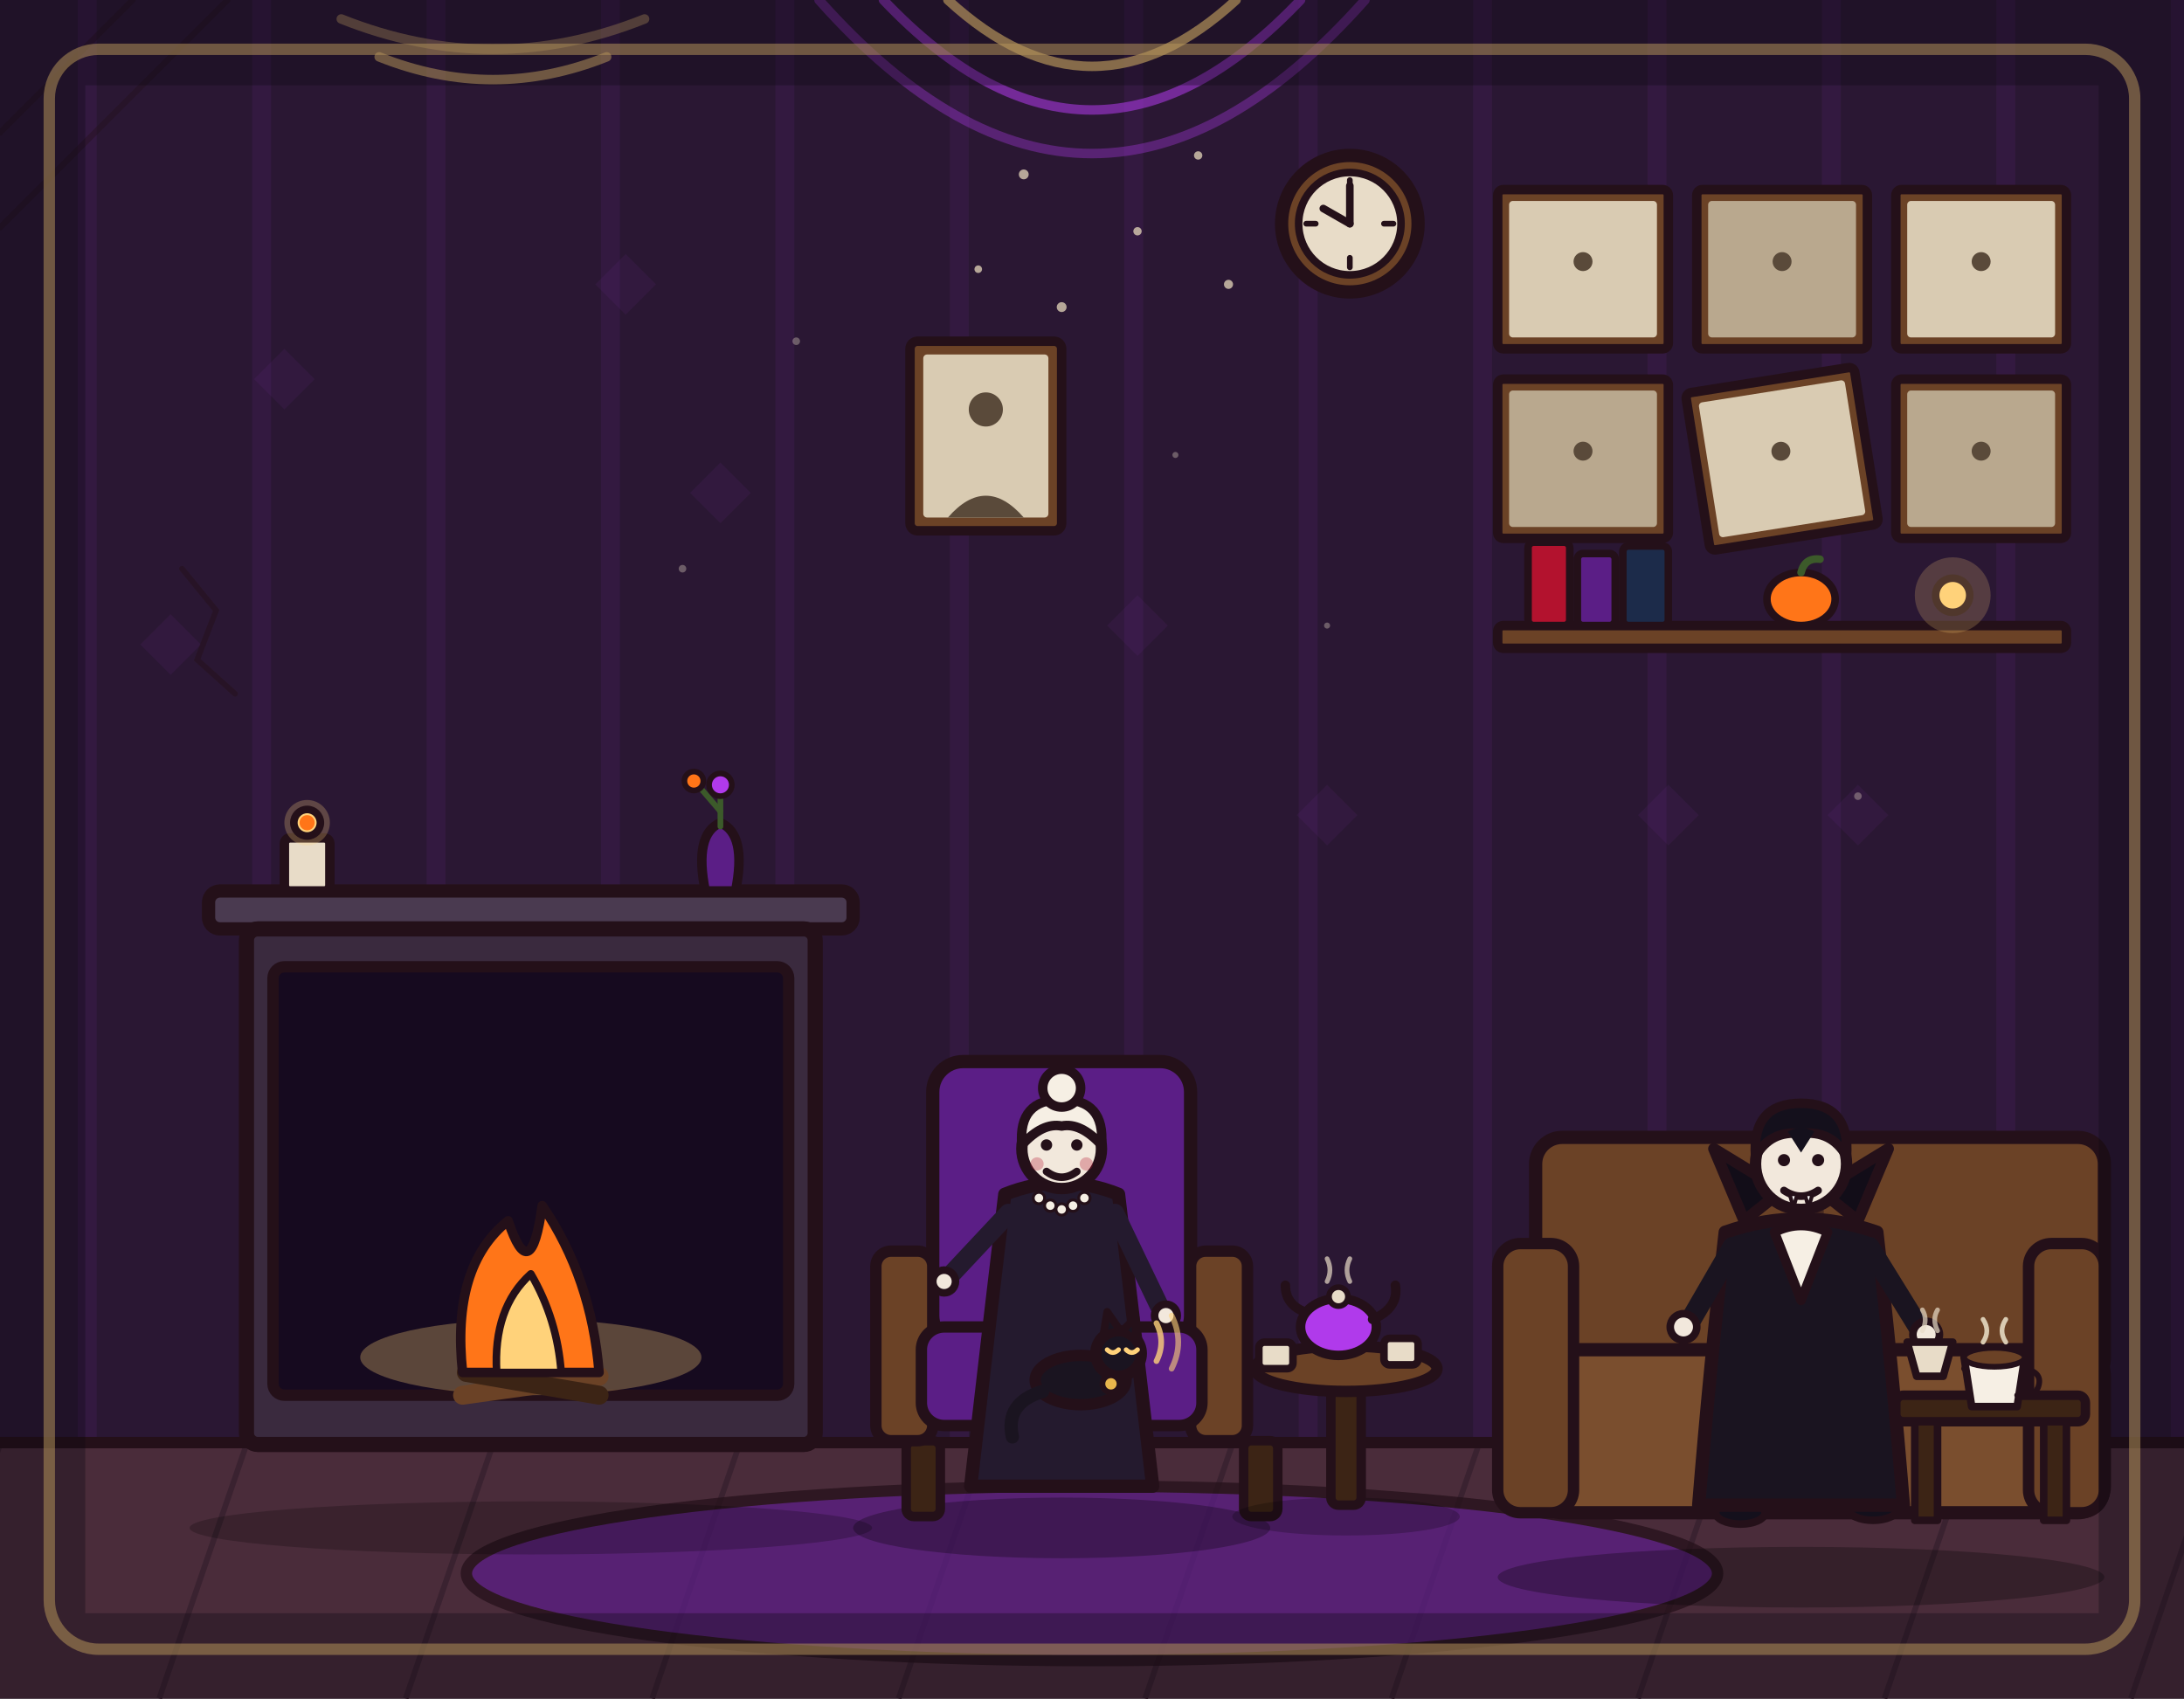
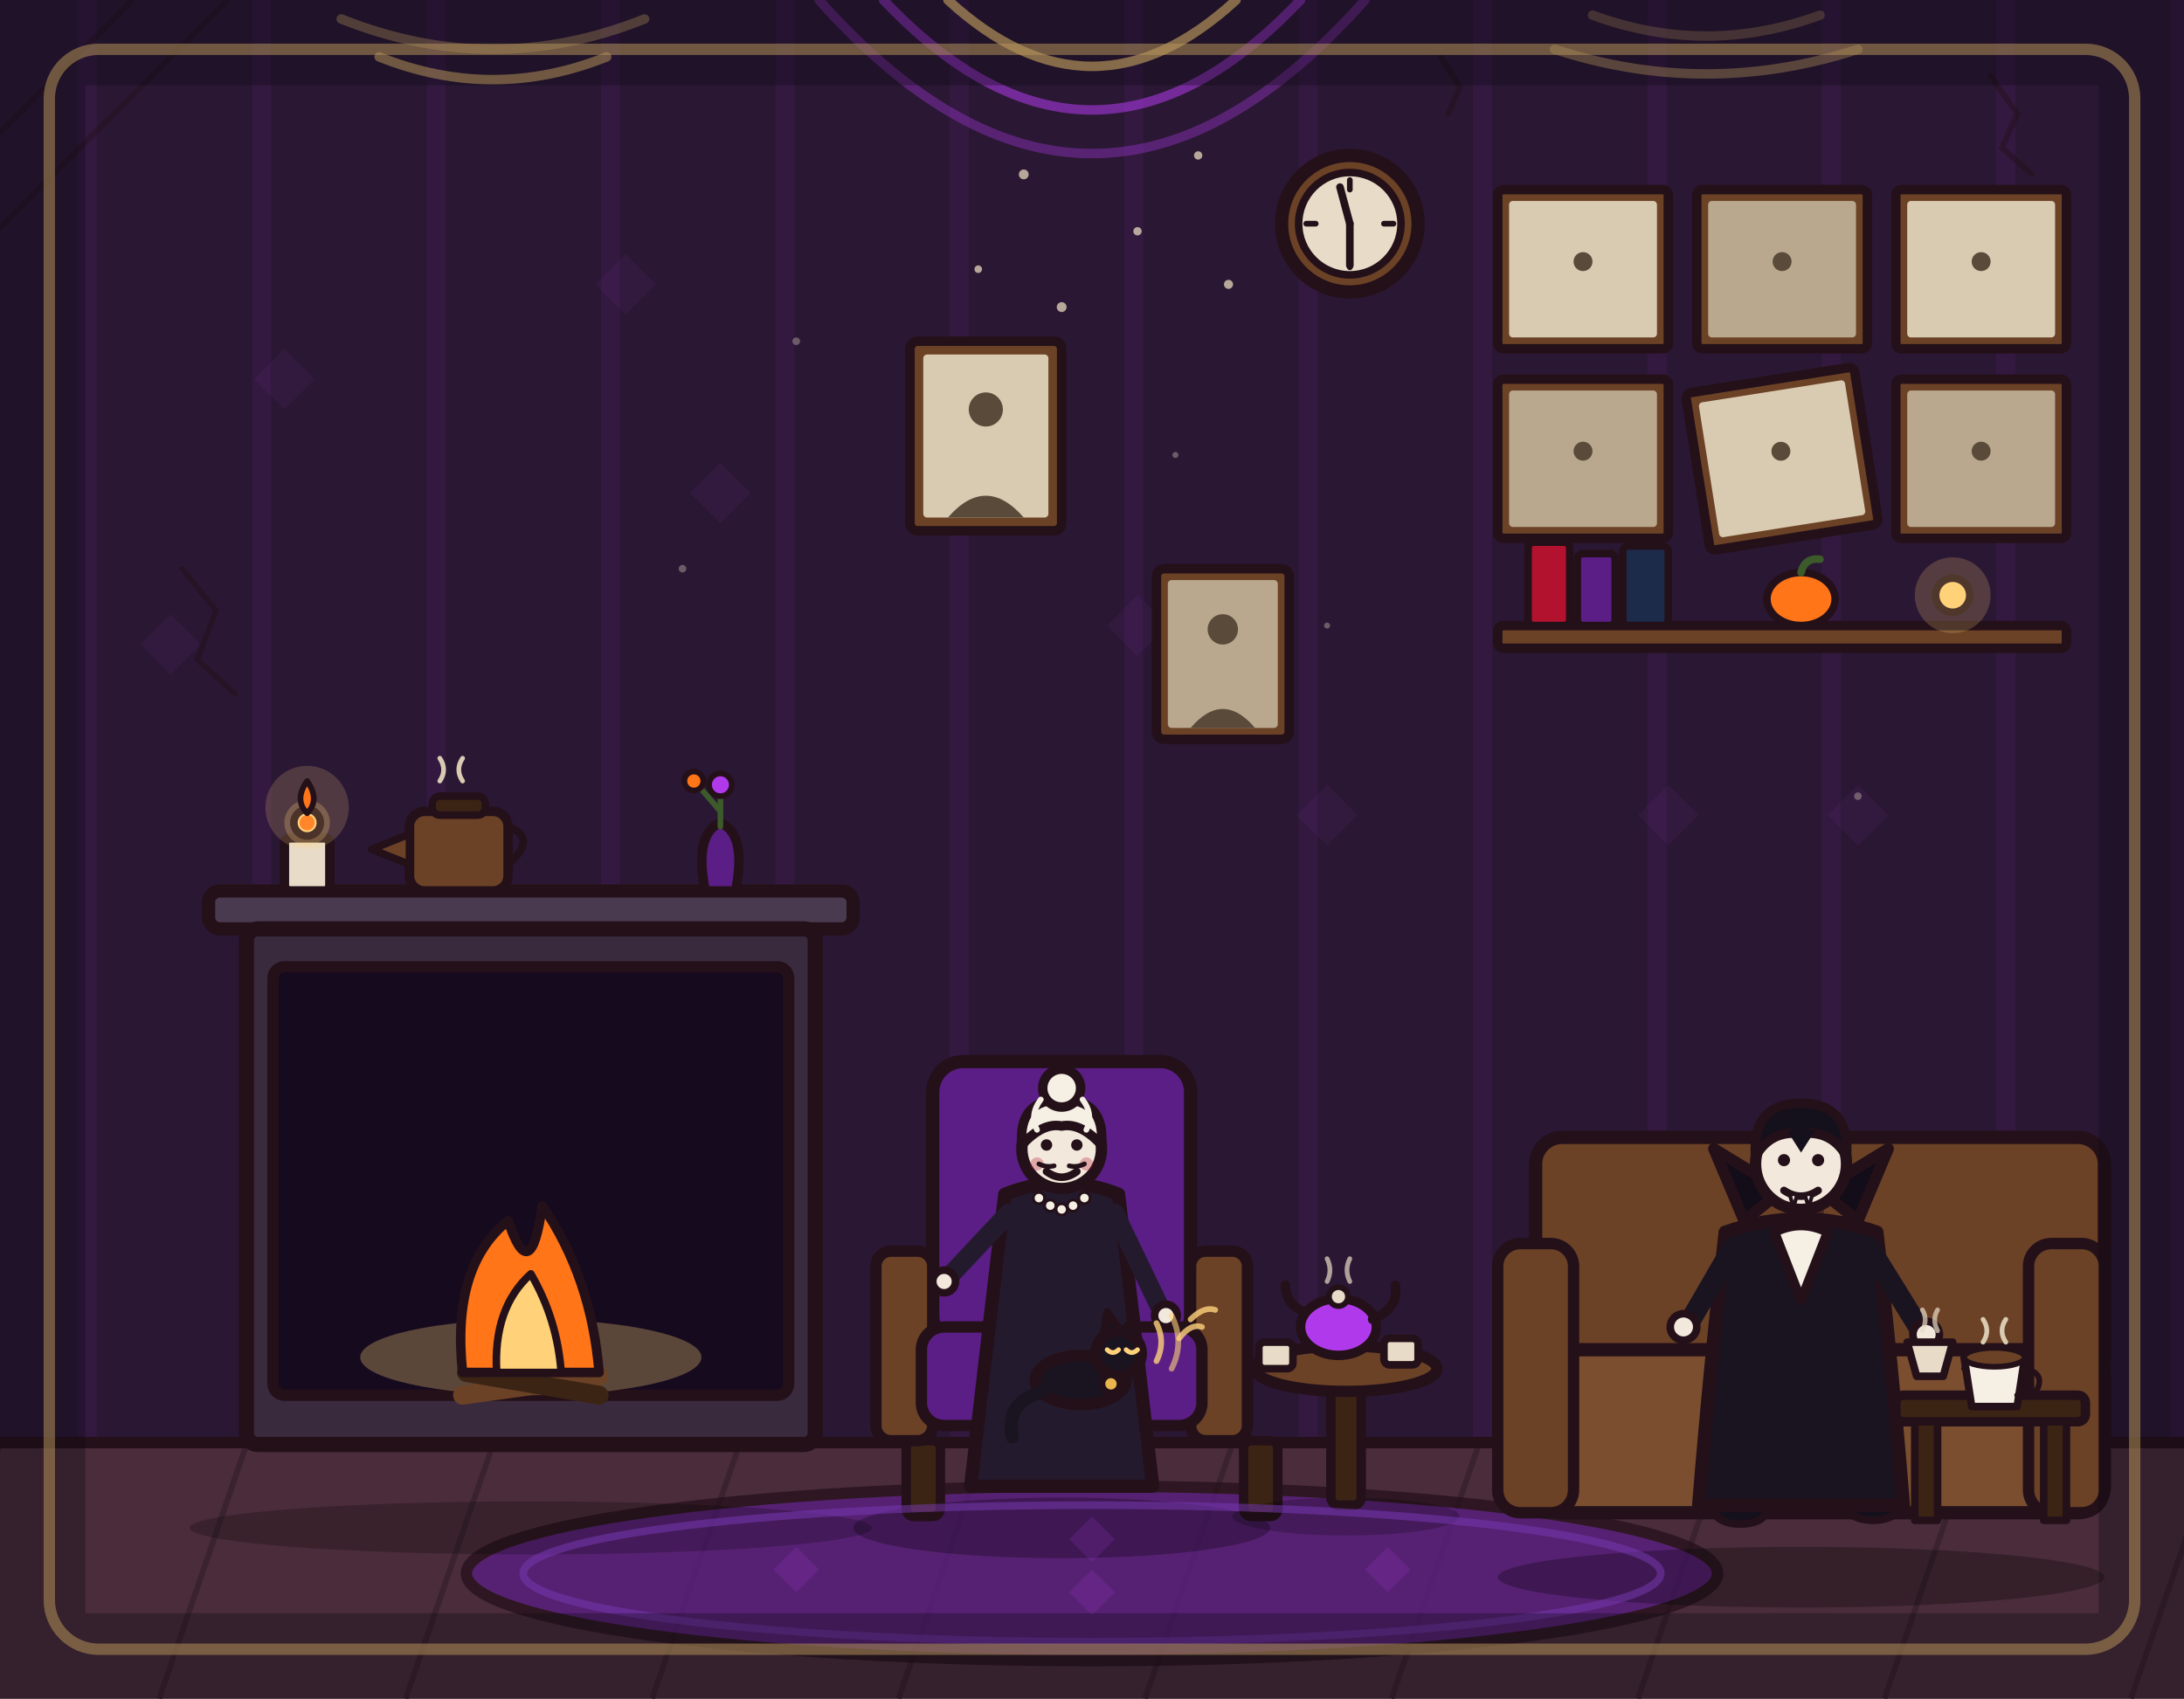
<svg xmlns="http://www.w3.org/2000/svg" viewBox="0 0 1152 896" width="1152" height="896">
  <rect x="0" y="0" width="1152" height="896" fill="#2a1733" />
  <path d="M46 0V762M138 0V762M230 0V762M322 0V762M414 0V762M506 0V762M598 0V762M690 0V762M782 0V762M874 0V762M966 0V762M1058 0V762M1150 0V762" stroke="#b03aeb" stroke-width="10" opacity=".07" fill="none" />
  <g stroke="#241019" stroke-width="3" opacity=".4" fill="none" stroke-linecap="round">
    <path d="M0 70 L70 0" />
    <path d="M0 120 L120 0" />
    <path d="M70 0 Q36 34 0 70" />
    <path d="M120 0 Q62 58 0 120" />
  </g>
  <g>
    <rect x="790" y="100" width="90" height="84" rx="3" fill="#6b4226" stroke="#241019" stroke-width="5" stroke-linejoin="round" stroke-linecap="round" />
    <rect x="796" y="106" width="78" height="72" rx="2" fill="#d9cbb2" stroke="none" />
    <circle cx="835" cy="138" r="5" fill="#5a4a3a" stroke="none" />
    <rect x="895" y="100" width="90" height="84" rx="3" fill="#6b4226" stroke="#241019" stroke-width="5" stroke-linejoin="round" stroke-linecap="round" />
    <rect x="901" y="106" width="78" height="72" rx="2" fill="#b9a88e" stroke="none" />
    <circle cx="940" cy="138" r="5" fill="#5a4a3a" stroke="none" />
    <rect x="1000" y="100" width="90" height="84" rx="3" fill="#6b4226" stroke="#241019" stroke-width="5" stroke-linejoin="round" stroke-linecap="round" />
    <rect x="1006" y="106" width="78" height="72" rx="2" fill="#d9cbb2" stroke="none" />
    <circle cx="1045" cy="138" r="5" fill="#5a4a3a" stroke="none" />
    <rect x="790" y="200" width="90" height="84" rx="3" fill="#6b4226" stroke="#241019" stroke-width="5" stroke-linejoin="round" stroke-linecap="round" />
    <rect x="796" y="206" width="78" height="72" rx="2" fill="#b9a88e" stroke="none" />
    <circle cx="835" cy="238" r="5" fill="#5a4a3a" stroke="none" />
    <g transform="rotate(-9 940 242)">
      <rect x="895" y="200" width="90" height="84" rx="3" fill="#6b4226" stroke="#241019" stroke-width="5" stroke-linejoin="round" stroke-linecap="round" />
      <rect x="901" y="206" width="78" height="72" rx="2" fill="#d9cbb2" stroke="none" />
      <circle cx="940" cy="238" r="5" fill="#5a4a3a" stroke="none" />
    </g>
    <rect x="1000" y="200" width="90" height="84" rx="3" fill="#6b4226" stroke="#241019" stroke-width="5" stroke-linejoin="round" stroke-linecap="round" />
    <rect x="1006" y="206" width="78" height="72" rx="2" fill="#b9a88e" stroke="none" />
    <circle cx="1045" cy="238" r="5" fill="#5a4a3a" stroke="none" />
  </g>
  <g>
    <circle cx="712" cy="118" r="36" fill="#6b4226" stroke="#241019" stroke-width="7" stroke-linejoin="round" stroke-linecap="round" />
    <circle cx="712" cy="118" r="27" fill="#e8dcc8" stroke="#241019" stroke-width="4" stroke-linejoin="round" stroke-linecap="round" />
-     <line x1="712" y1="118" x2="712" y2="98" stroke="#241019" stroke-width="4" stroke-linecap="round" />
-     <line x1="712" y1="118" x2="698" y2="110" stroke="#241019" stroke-width="4" stroke-linecap="round" />
+     <line x1="712" y1="118" x2="712" y2="140" stroke="#241019" stroke-width="4" stroke-linecap="round" />
+     <line x1="712" y1="118" x2="706.8" y2="98.7" stroke="#241019" stroke-width="4" stroke-linecap="round" />
    <line x1="712" y1="95" x2="712" y2="100" stroke="#241019" stroke-width="3" stroke-linecap="round" />
    <line x1="712" y1="136" x2="712" y2="141" stroke="#241019" stroke-width="3" stroke-linecap="round" />
    <line x1="689" y1="118" x2="694" y2="118" stroke="#241019" stroke-width="3" stroke-linecap="round" />
    <line x1="730" y1="118" x2="735" y2="118" stroke="#241019" stroke-width="3" stroke-linecap="round" />
  </g>
  <g fill="none" stroke-linecap="round">
    <path d="M500 0 Q576 70 652 0" stroke="#ffd27a" stroke-width="5" opacity=".7" />
    <path d="M466 0 Q576 116 686 0" stroke="#b03aeb" stroke-width="5" opacity=".55" />
    <path d="M432 0 Q576 162 720 0" stroke="#b03aeb" stroke-width="5" opacity=".35" />
  </g>
  <g fill="#d9cbb2" opacity=".8">
    <circle cx="540" cy="92" r="2.6" />
    <circle cx="600" cy="122" r="2.2" />
    <circle cx="560" cy="162" r="2.6" />
    <circle cx="632" cy="82" r="2.2" />
    <circle cx="516" cy="142" r="2" />
    <circle cx="648" cy="150" r="2.4" />
  </g>
  <rect x="0" y="760" width="1152" height="136" fill="#4a2c3a" />
  <path d="M0 762 L-46 896M130 762 L84 896M260 762 L214 896M390 762 L344 896M520 762 L474 896M650 762 L604 896M780 762 L734 896M910 762 L864 896M1040 762 L994 896M1170 762 L1124 896" stroke="#3a2230" stroke-width="3" fill="none" />
  <line x1="0" y1="761" x2="1152" y2="761" stroke="#241019" stroke-width="6" stroke-linecap="round" />
  <ellipse cx="576" cy="830" rx="330" ry="46" fill="#5b1e86" stroke="#241019" stroke-width="6" stroke-linejoin="round" stroke-linecap="round" opacity="0.75" />
  <ellipse cx="280" cy="806" rx="180" ry="14" fill="#000000" stroke="none" opacity="0.22" />
  <rect x="110" y="470" width="340" height="20" rx="6" fill="#4a3a50" stroke="#241019" stroke-width="7" stroke-linejoin="round" stroke-linecap="round" />
  <rect x="130" y="490" width="300" height="272" rx="6" fill="#3a2a3e" stroke="#241019" stroke-width="8" stroke-linejoin="round" stroke-linecap="round" />
  <rect x="144" y="510" width="272" height="226" rx="6" fill="#160a1f" stroke="#241019" stroke-width="6" stroke-linejoin="round" stroke-linecap="round" />
  <ellipse cx="280" cy="716" rx="90" ry="20" fill="#ffd27a" opacity="0.3" stroke="none" />
  <line x1="244" y1="736" x2="316" y2="726" stroke="#6b4226" stroke-width="10" stroke-linecap="round" />
  <line x1="316" y1="736" x2="246" y2="724" stroke="#3c2415" stroke-width="10" stroke-linecap="round" />
  <path d="M244 724 Q238 668 268 644 Q280 680 286 636 Q312 674 316 724 Z" fill="#ff7518" stroke="#241019" stroke-width="5" stroke-linejoin="round" stroke-linecap="round" />
  <path d="M262 724 Q260 690 280 672 Q294 696 296 724 Z" fill="#ffd27a" stroke="#241019" stroke-width="4" stroke-linejoin="round" stroke-linecap="round" />
  <rect x="150" y="442" width="24" height="28" rx="3" fill="#e8dcc8" stroke="#241019" stroke-width="5" stroke-linejoin="round" stroke-linecap="round" />
  <circle cx="162" cy="434" r="12" fill="#ffd27a" opacity="0.25" stroke="none" />
  <circle cx="162" cy="434" r="7" fill="#ffd27a" stroke="#241019" stroke-width="4" stroke-linejoin="round" stroke-linecap="round" />
  <path d="M372 470 Q366 440 380 434 Q394 440 388 470 Z" fill="#5b1e86" stroke="#241019" stroke-width="5" stroke-linejoin="round" stroke-linecap="round" />
  <line x1="380" y1="436" x2="380" y2="418" stroke="#3c5a2a" stroke-width="3" stroke-linecap="round" />
  <line x1="380" y1="428" x2="368" y2="414" stroke="#3c5a2a" stroke-width="3" stroke-linecap="round" />
  <circle cx="380" cy="414" r="6" fill="#b03aeb" stroke="#241019" stroke-width="3" stroke-linejoin="round" />
  <circle cx="366" cy="412" r="5" fill="#ff7518" stroke="#241019" stroke-width="3" stroke-linejoin="round" />
  <ellipse cx="560" cy="806" rx="110" ry="16" fill="#000000" stroke="none" opacity="0.28" />
  <rect x="478" y="760" width="18" height="40" rx="4" fill="#3c2415" stroke="#241019" stroke-width="5" stroke-linejoin="round" stroke-linecap="round" />
  <rect x="656" y="760" width="18" height="40" rx="4" fill="#3c2415" stroke="#241019" stroke-width="5" stroke-linejoin="round" stroke-linecap="round" />
  <rect x="492" y="560" width="136" height="150" rx="16" fill="#5b1e86" stroke="#241019" stroke-width="7" stroke-linejoin="round" stroke-linecap="round" />
  <rect x="462" y="660" width="30" height="100" rx="8" fill="#6b4226" stroke="#241019" stroke-width="6" stroke-linejoin="round" stroke-linecap="round" />
  <rect x="628" y="660" width="30" height="100" rx="8" fill="#6b4226" stroke="#241019" stroke-width="6" stroke-linejoin="round" stroke-linecap="round" />
  <rect x="486" y="700" width="148" height="52" rx="12" fill="#5b1e86" stroke="#241019" stroke-width="6" stroke-linejoin="round" stroke-linecap="round" />
  <g transform="translate(560 790)">
    <path d="M-30 -160 Q-36 -110 -48 -6 L48 -6 Q36 -110 30 -160 Q0 -172 -30 -160 Z" fill="#241a2e" stroke="#241019" stroke-width="7" stroke-linejoin="round" stroke-linecap="round" />
    <path d="M-28 -150 L-58 -118" fill="none" stroke="#241a2e" stroke-width="10" stroke-linecap="round" />
    <circle cx="-62" cy="-114" r="6" fill="#f2e8dc" stroke="#241019" stroke-width="4" stroke-linejoin="round" stroke-linecap="round" />
    <path d="M28 -150 L52 -100" fill="none" stroke="#241a2e" stroke-width="10" stroke-linecap="round" />
    <circle cx="55" cy="-96" r="6" fill="#f2e8dc" stroke="#241019" stroke-width="4" stroke-linejoin="round" stroke-linecap="round" />
    <circle cx="0" cy="-184" r="21" fill="#f2e8dc" stroke="#241019" stroke-width="6" stroke-linejoin="round" stroke-linecap="round" />
    <path d="M-21 -186 Q-23 -210 0 -210 Q23 -210 21 -186 Q10 -198 0 -196 Q-10 -198 -21 -186 Z" fill="#f6efe4" stroke="#241019" stroke-width="5" stroke-linejoin="round" stroke-linecap="round" />
    <circle cx="0" cy="-216" r="10" fill="#f6efe4" stroke="#241019" stroke-width="5" stroke-linejoin="round" stroke-linecap="round" />
    <circle cx="-8" cy="-186" r="3" fill="#241019" stroke="none" />
    <circle cx="8" cy="-186" r="3" fill="#241019" stroke="none" />
    <circle cx="-13" cy="-176" r="3.5" fill="#b3122e" opacity=".3" stroke="none" />
    <circle cx="13" cy="-176" r="3.5" fill="#b3122e" opacity=".3" stroke="none" />
    <path d="M-8 -172 Q0 -166 8 -172" fill="none" stroke="#241019" stroke-width="4" stroke-linecap="round" />
    <circle cx="-12" cy="-158" r="3" fill="#f6efe4" stroke="#241019" stroke-width="1.5" stroke-linejoin="round" />
    <circle cx="-6" cy="-154" r="3" fill="#f6efe4" stroke="#241019" stroke-width="1.5" stroke-linejoin="round" />
    <circle cx="0" cy="-152" r="3" fill="#f6efe4" stroke="#241019" stroke-width="1.5" stroke-linejoin="round" />
    <circle cx="6" cy="-154" r="3" fill="#f6efe4" stroke="#241019" stroke-width="1.5" stroke-linejoin="round" />
    <circle cx="12" cy="-158" r="3" fill="#f6efe4" stroke="#241019" stroke-width="1.5" stroke-linejoin="round" />
    <ellipse cx="10" cy="-62" rx="24" ry="13" fill="#1a1420" stroke="#241019" stroke-width="6" stroke-linejoin="round" stroke-linecap="round" />
    <circle cx="30" cy="-76" r="12" fill="#1a1420" stroke="#241019" stroke-width="6" stroke-linejoin="round" stroke-linecap="round" />
    <path d="M22 -86 L24 -98 L31 -88 Z" fill="#1a1420" stroke="#241019" stroke-width="4" stroke-linejoin="round" stroke-linecap="round" />
    <path d="M32 -88 L39 -95 L39 -83 Z" fill="#1a1420" stroke="#241019" stroke-width="4" stroke-linejoin="round" stroke-linecap="round" />
    <path d="M24 -78 Q27 -75 30 -78" fill="none" stroke="#ffd27a" stroke-width="2.5" stroke-linecap="round" />
    <path d="M34 -78 Q37 -75 40 -78" fill="none" stroke="#ffd27a" stroke-width="2.5" stroke-linecap="round" />
    <path d="M-10 -56 Q-30 -50 -26 -32" fill="none" stroke="#1a1420" stroke-width="7" stroke-linecap="round" />
    <circle cx="26" cy="-60" r="4.5" fill="#e8b64c" stroke="#241019" stroke-width="3" stroke-linejoin="round" />
    <path d="M50 -92 Q55 -82 50 -72" fill="none" stroke="#ffd27a" stroke-width="3" opacity=".8" stroke-linecap="round" />
    <path d="M58 -96 Q65 -82 58 -68" fill="none" stroke="#ffd27a" stroke-width="3" opacity=".6" stroke-linecap="round" />
  </g>
  <ellipse cx="710" cy="800" rx="60" ry="10" fill="#000000" stroke="none" opacity="0.22" />
  <rect x="702" y="722" width="16" height="72" rx="4" fill="#3c2415" stroke="#241019" stroke-width="5" stroke-linejoin="round" stroke-linecap="round" />
  <ellipse cx="710" cy="722" rx="48" ry="12" fill="#6b4226" stroke="#241019" stroke-width="6" stroke-linejoin="round" stroke-linecap="round" />
  <ellipse cx="706" cy="700" rx="20" ry="15" fill="#b03aeb" stroke="#241019" stroke-width="5" stroke-linejoin="round" stroke-linecap="round" />
  <path d="M724 696 Q738 690 736 678" fill="none" stroke="#241019" stroke-width="5" stroke-linecap="round" />
  <path d="M688 692 Q678 688 678 678" fill="none" stroke="#241019" stroke-width="5" stroke-linecap="round" />
  <circle cx="706" cy="684" r="5" fill="#e8dcc8" stroke="#241019" stroke-width="3" stroke-linejoin="round" />
  <rect x="730" y="706" width="18" height="14" rx="3" fill="#e8dcc8" stroke="#241019" stroke-width="4" stroke-linejoin="round" stroke-linecap="round" />
  <rect x="664" y="708" width="18" height="14" rx="3" fill="#e8dcc8" stroke="#241019" stroke-width="4" stroke-linejoin="round" stroke-linecap="round" />
  <path d="M700 676 q3 -6 0 -12" fill="none" stroke="#e8dcc8" stroke-width="2.5" opacity=".7" stroke-linecap="round" />
  <path d="M712 676 q-3 -6 0 -12" fill="none" stroke="#e8dcc8" stroke-width="2.5" opacity=".7" stroke-linecap="round" />
  <ellipse cx="950" cy="832" rx="160" ry="16" fill="#000000" stroke="none" opacity="0.28" />
  <rect x="810" y="600" width="300" height="130" rx="14" fill="#6b4226" stroke="#241019" stroke-width="7" stroke-linejoin="round" stroke-linecap="round" />
  <rect x="810" y="712" width="300" height="86" rx="14" fill="#7a4e2e" stroke="#241019" stroke-width="7" stroke-linejoin="round" stroke-linecap="round" />
  <rect x="790" y="656" width="40" height="142" rx="12" fill="#6b4226" stroke="#241019" stroke-width="6" stroke-linejoin="round" stroke-linecap="round" />
  <rect x="1070" y="656" width="40" height="142" rx="12" fill="#6b4226" stroke="#241019" stroke-width="6" stroke-linejoin="round" stroke-linecap="round" />
  <line x1="960" y1="600" x2="960" y2="726" stroke="#241019" stroke-width="4" stroke-linecap="round" opacity=".5" />
  <g transform="translate(950 800)">
    <path d="M-12 -56 L-32 -20 L-30 -4" fill="none" stroke="#241a2e" stroke-width="14" stroke-linecap="round" />
    <path d="M12 -56 L32 -24 L36 -6" fill="none" stroke="#241a2e" stroke-width="14" stroke-linecap="round" />
    <ellipse cx="-32" cy="-2" rx="13" ry="6" fill="#14101c" stroke="#241019" stroke-width="4" stroke-linejoin="round" stroke-linecap="round" />
    <ellipse cx="38" cy="-4" rx="13" ry="6" fill="#14101c" stroke="#241019" stroke-width="4" stroke-linejoin="round" stroke-linecap="round" />
    <path d="M-40 -150 Q-48 -80 -54 -6 L54 -6 Q48 -80 40 -150 Q0 -164 -40 -150 Z" fill="#1a1420" stroke="#241019" stroke-width="7" stroke-linejoin="round" stroke-linecap="round" />
    <path d="M-36 -142 L-58 -104" fill="none" stroke="#1a1420" stroke-width="11" stroke-linecap="round" />
    <circle cx="-62" cy="-100" r="7" fill="#f2e8dc" stroke="#241019" stroke-width="4" stroke-linejoin="round" stroke-linecap="round" />
    <path d="M36 -142 L62 -100" fill="none" stroke="#1a1420" stroke-width="11" stroke-linecap="round" />
    <circle cx="66" cy="-96" r="7" fill="#f2e8dc" stroke="#241019" stroke-width="4" stroke-linejoin="round" stroke-linecap="round" />
    <path d="M56 -92 L80 -92 L75 -74 L61 -74 Z" fill="#e8dcc8" stroke="#241019" stroke-width="4" stroke-linejoin="round" stroke-linecap="round" />
    <path d="M80 -88 Q90 -86 86 -78" fill="none" stroke="#241019" stroke-width="3" stroke-linecap="round" />
    <path d="M64 -98 q3 -6 0 -11" fill="none" stroke="#e8dcc8" stroke-width="2.5" opacity=".7" stroke-linecap="round" />
    <path d="M72 -98 q-3 -6 0 -11" fill="none" stroke="#e8dcc8" stroke-width="2.5" opacity=".7" stroke-linecap="round" />
    <path d="M-30 -156 L-46 -194 L-10 -172 Z" fill="#120d18" stroke="#241019" stroke-width="6" stroke-linejoin="round" stroke-linecap="round" />
    <path d="M30 -156 L46 -194 L10 -172 Z" fill="#120d18" stroke="#241019" stroke-width="6" stroke-linejoin="round" stroke-linecap="round" />
    <path d="M-14 -150 L0 -114 L14 -150 Q0 -157 -14 -150 Z" fill="#f6efe4" stroke="#241019" stroke-width="5" stroke-linejoin="round" stroke-linecap="round" />
    <circle cx="0" cy="-186" r="24" fill="#f2e8dc" stroke="#241019" stroke-width="6" stroke-linejoin="round" stroke-linecap="round" />
    <path d="M-24 -190 Q-26 -218 0 -218 Q26 -218 24 -190 Q16 -204 0 -202 Q-16 -204 -24 -190 Z" fill="#14101c" stroke="#241019" stroke-width="5" stroke-linejoin="round" stroke-linecap="round" />
    <path d="M-7 -203 L0 -192 L7 -203 Q0 -207 -7 -203 Z" fill="#14101c" stroke="none" />
    <circle cx="-9" cy="-188" r="3.2" fill="#241019" stroke="none" />
    <circle cx="9" cy="-188" r="3.2" fill="#241019" stroke="none" />
    <path d="M-9 -172 Q0 -166 9 -172" fill="none" stroke="#241019" stroke-width="4" stroke-linecap="round" />
    <path d="M-6 -170 L-2 -170 L-4 -163 Z" fill="#ffffff" stroke="#241019" stroke-width="2" stroke-linejoin="round" stroke-linecap="round" />
    <path d="M2 -170 L6 -170 L4 -163 Z" fill="#ffffff" stroke="#241019" stroke-width="2" stroke-linejoin="round" stroke-linecap="round" />
  </g>
  <g fill="#b03aeb" opacity="0.06">
    <path d="M150 184l16 16-16 16-16-16Z" />
    <path d="M330 134l16 16-16 16-16-16Z" />
    <path d="M380 244l16 16-16 16-16-16Z" />
    <path d="M600 314l16 16-16 16-16-16Z" />
    <path d="M90 324l16 16-16 16-16-16Z" />
    <path d="M700 414l16 16-16 16-16-16Z" />
    <path d="M880 414l16 16-16 16-16-16Z" />
    <path d="M980 414l16 16-16 16-16-16Z" />
  </g>
  <g fill="none" stroke="#ffd27a" stroke-linecap="round">
    <path d="M200 30Q260 54 320 30" stroke-width="5" opacity=".55" />
    <path d="M180 10Q260 42 340 10" stroke-width="5" opacity=".35" />
  </g>
  <rect x="480" y="180" width="80" height="100" rx="4" fill="#6b4226" stroke="#241019" stroke-width="5" stroke-linejoin="round" stroke-linecap="round" />
  <rect x="487" y="187" width="66" height="86" rx="2" fill="#d9cbb2" stroke="none" />
  <circle cx="520" cy="216" r="9" fill="#5a4a3a" stroke="none" />
  <path d="M500 273Q520 250 540 273Z" fill="#5a4a3a" stroke="none" />
  <rect x="790" y="330" width="300" height="12" rx="3" fill="#6b4226" stroke="#241019" stroke-width="5" stroke-linejoin="round" stroke-linecap="round" />
  <rect x="806" y="286" width="22" height="44" rx="3" fill="#b3122e" stroke="#241019" stroke-width="4" stroke-linejoin="round" stroke-linecap="round" />
  <rect x="832" y="292" width="20" height="38" rx="3" fill="#5b1e86" stroke="#241019" stroke-width="4" stroke-linejoin="round" stroke-linecap="round" />
  <rect x="856" y="288" width="24" height="42" rx="3" fill="#1c2b4a" stroke="#241019" stroke-width="4" stroke-linejoin="round" stroke-linecap="round" />
  <ellipse cx="950" cy="316" rx="18" ry="14" fill="#ff7518" stroke="#241019" stroke-width="4" stroke-linejoin="round" stroke-linecap="round" />
  <path d="M950 302q2-8 10-7" fill="none" stroke="#3c5a2a" stroke-width="4" stroke-linecap="round" />
  <circle cx="1030" cy="314" r="9" fill="#ffd27a" stroke="#241019" stroke-width="4" stroke-linejoin="round" stroke-linecap="round" />
  <circle cx="1030" cy="314" r="20" fill="#ffd27a" opacity=".2" stroke="none" />
  <g fill="#e8dcc8" opacity=".35">
    <circle cx="420" cy="180" r="2" />
    <circle cx="620" cy="240" r="1.6" />
    <circle cx="360" cy="300" r="2" />
    <circle cx="700" cy="330" r="1.6" />
    <circle cx="980" cy="420" r="2" />
  </g>
  <path d="M96 300l18 22l-10 26l20 18" fill="none" stroke="#241019" stroke-width="3" opacity=".5" stroke-linecap="round" />
  <circle cx="162" cy="434" r="4" fill="#ff7518" stroke="none" />
  <rect x="1000" y="736" width="100" height="14" rx="4" fill="#3c2415" stroke="#241019" stroke-width="5" stroke-linejoin="round" stroke-linecap="round" />
  <rect x="1010" y="750" width="12" height="52" fill="#3c2415" stroke="#241019" stroke-width="4" stroke-linejoin="round" stroke-linecap="round" />
  <rect x="1078" y="750" width="12" height="52" fill="#3c2415" stroke="#241019" stroke-width="4" stroke-linejoin="round" stroke-linecap="round" />
  <g transform="translate(1052 730)">
    <path d="M-16 -14 L16 -14 L12 12 L-12 12 Z" fill="#f6efe4" stroke="#241019" stroke-width="4" stroke-linejoin="round" stroke-linecap="round" />
    <path d="M16 -8 Q26 -6 23 2 Q20 8 12 6" fill="none" stroke="#241019" stroke-width="3" stroke-linecap="round" />
    <ellipse cx="0" cy="-14" rx="16" ry="5" fill="#6b4226" stroke="#241019" stroke-width="3" />
    <path d="M-6 -22 q4 -6 0 -12" fill="none" stroke="#d9cbb2" stroke-width="2.5" stroke-linecap="round" />
    <path d="M6 -22 q-4 -6 0 -12" fill="none" stroke="#d9cbb2" stroke-width="2.5" stroke-linecap="round" />
  </g>
+   <ellipse cx="576" cy="830" rx="300" ry="36" fill="none" stroke="#7a3ab8" stroke-width="4" opacity=".5" />
+   <g fill="#b03aeb" opacity=".15">
+     <path d="M420 816l12 12-12 12-12-12Z" />
+     <path d="M576 828l12 12-12 12-12-12Z" />
+     <path d="M732 816l12 12-12 12-12-12Z" />
+     <path d="M576 800l12 12-12 12-12-12Z" />
+   </g>
+   <circle cx="162" cy="426" r="22" fill="#ffd27a" opacity=".18" stroke="none" />
+   <path d="M162 412q7 10 0 17q-7-7 0-17Z" fill="#ff7518" stroke="#241019" stroke-width="3" stroke-linejoin="round" stroke-linecap="round" />
+   <rect x="216" y="428" width="52" height="42" rx="8" fill="#6b4226" stroke="#241019" stroke-width="5" stroke-linejoin="round" stroke-linecap="round" />
+   <path d="M216 440 L196 448 L216 456 Z" fill="#6b4226" stroke="#241019" stroke-width="4" stroke-linejoin="round" stroke-linecap="round" />
+   <path d="M268 436 Q284 442 268 456" fill="none" stroke="#241019" stroke-width="4" stroke-linecap="round" />
+   <rect x="228" y="420" width="28" height="10" rx="4" fill="#3c2415" stroke="#241019" stroke-width="4" stroke-linejoin="round" stroke-linecap="round" />
+   <path d="M232 412q4 -6 0 -12" fill="none" stroke="#d9cbb2" stroke-width="2.5" stroke-linecap="round" />
+   <path d="M244 412q-4 -6 0 -12" fill="none" stroke="#d9cbb2" stroke-width="2.5" stroke-linecap="round" />
+   <g fill="none" stroke="#ffd27a" stroke-linecap="round">
+     <path d="M820 26Q900 52 980 26" stroke-width="5" opacity=".4" />
+     <path d="M840 8Q900 30 960 8" stroke-width="5" opacity=".25" />
+   </g>
+   <path d="M1050 40l14 20l-8 18l16 14" fill="none" stroke="#241019" stroke-width="3" opacity=".5" stroke-linecap="round" />
+   <path d="M760 30l10 16l-6 14" fill="none" stroke="#241019" stroke-width="3" opacity=".5" stroke-linecap="round" />
+   <path d="M549 580q-6 8-2 16" fill="none" stroke="#f6efe4" stroke-width="3" stroke-linecap="round" />
+   <path d="M571 580q6 8 2 16" fill="none" stroke="#f6efe4" stroke-width="3" stroke-linecap="round" />
+   <path d="M548 614q4 2 8 1" fill="none" stroke="#241019" stroke-width="2.5" stroke-linecap="round" />
+   <path d="M564 615q4 1 8 -1" fill="none" stroke="#241019" stroke-width="2.5" stroke-linecap="round" />
+   <path d="M622 706q6 -8 12 -6" fill="none" stroke="#ffd27a" stroke-width="3" opacity=".8" stroke-linecap="round" />
+   <path d="M628 696q7 -7 13 -5" fill="none" stroke="#ffd27a" stroke-width="3" opacity=".8" stroke-linecap="round" />
+   <rect x="610" y="300" width="70" height="90" rx="4" fill="#6b4226" stroke="#241019" stroke-width="5" stroke-linejoin="round" stroke-linecap="round" />
+   <rect x="616" y="306" width="58" height="78" rx="2" fill="#b9a88e" stroke="none" />
+   <circle cx="645" cy="332" r="8" fill="#5a4a3a" stroke="none" />
+   <path d="M628 384Q645 364 662 384Z" fill="#5a4a3a" stroke="none" />
  <rect x="26" y="26" width="1100" height="844" rx="26" fill="none" stroke="#ffd27a" stroke-width="6" opacity="0.55" />
  <rect x="0" y="0" width="1152" height="896" fill="none" stroke="#0b0710" stroke-width="90" opacity="0.32" />
</svg>
